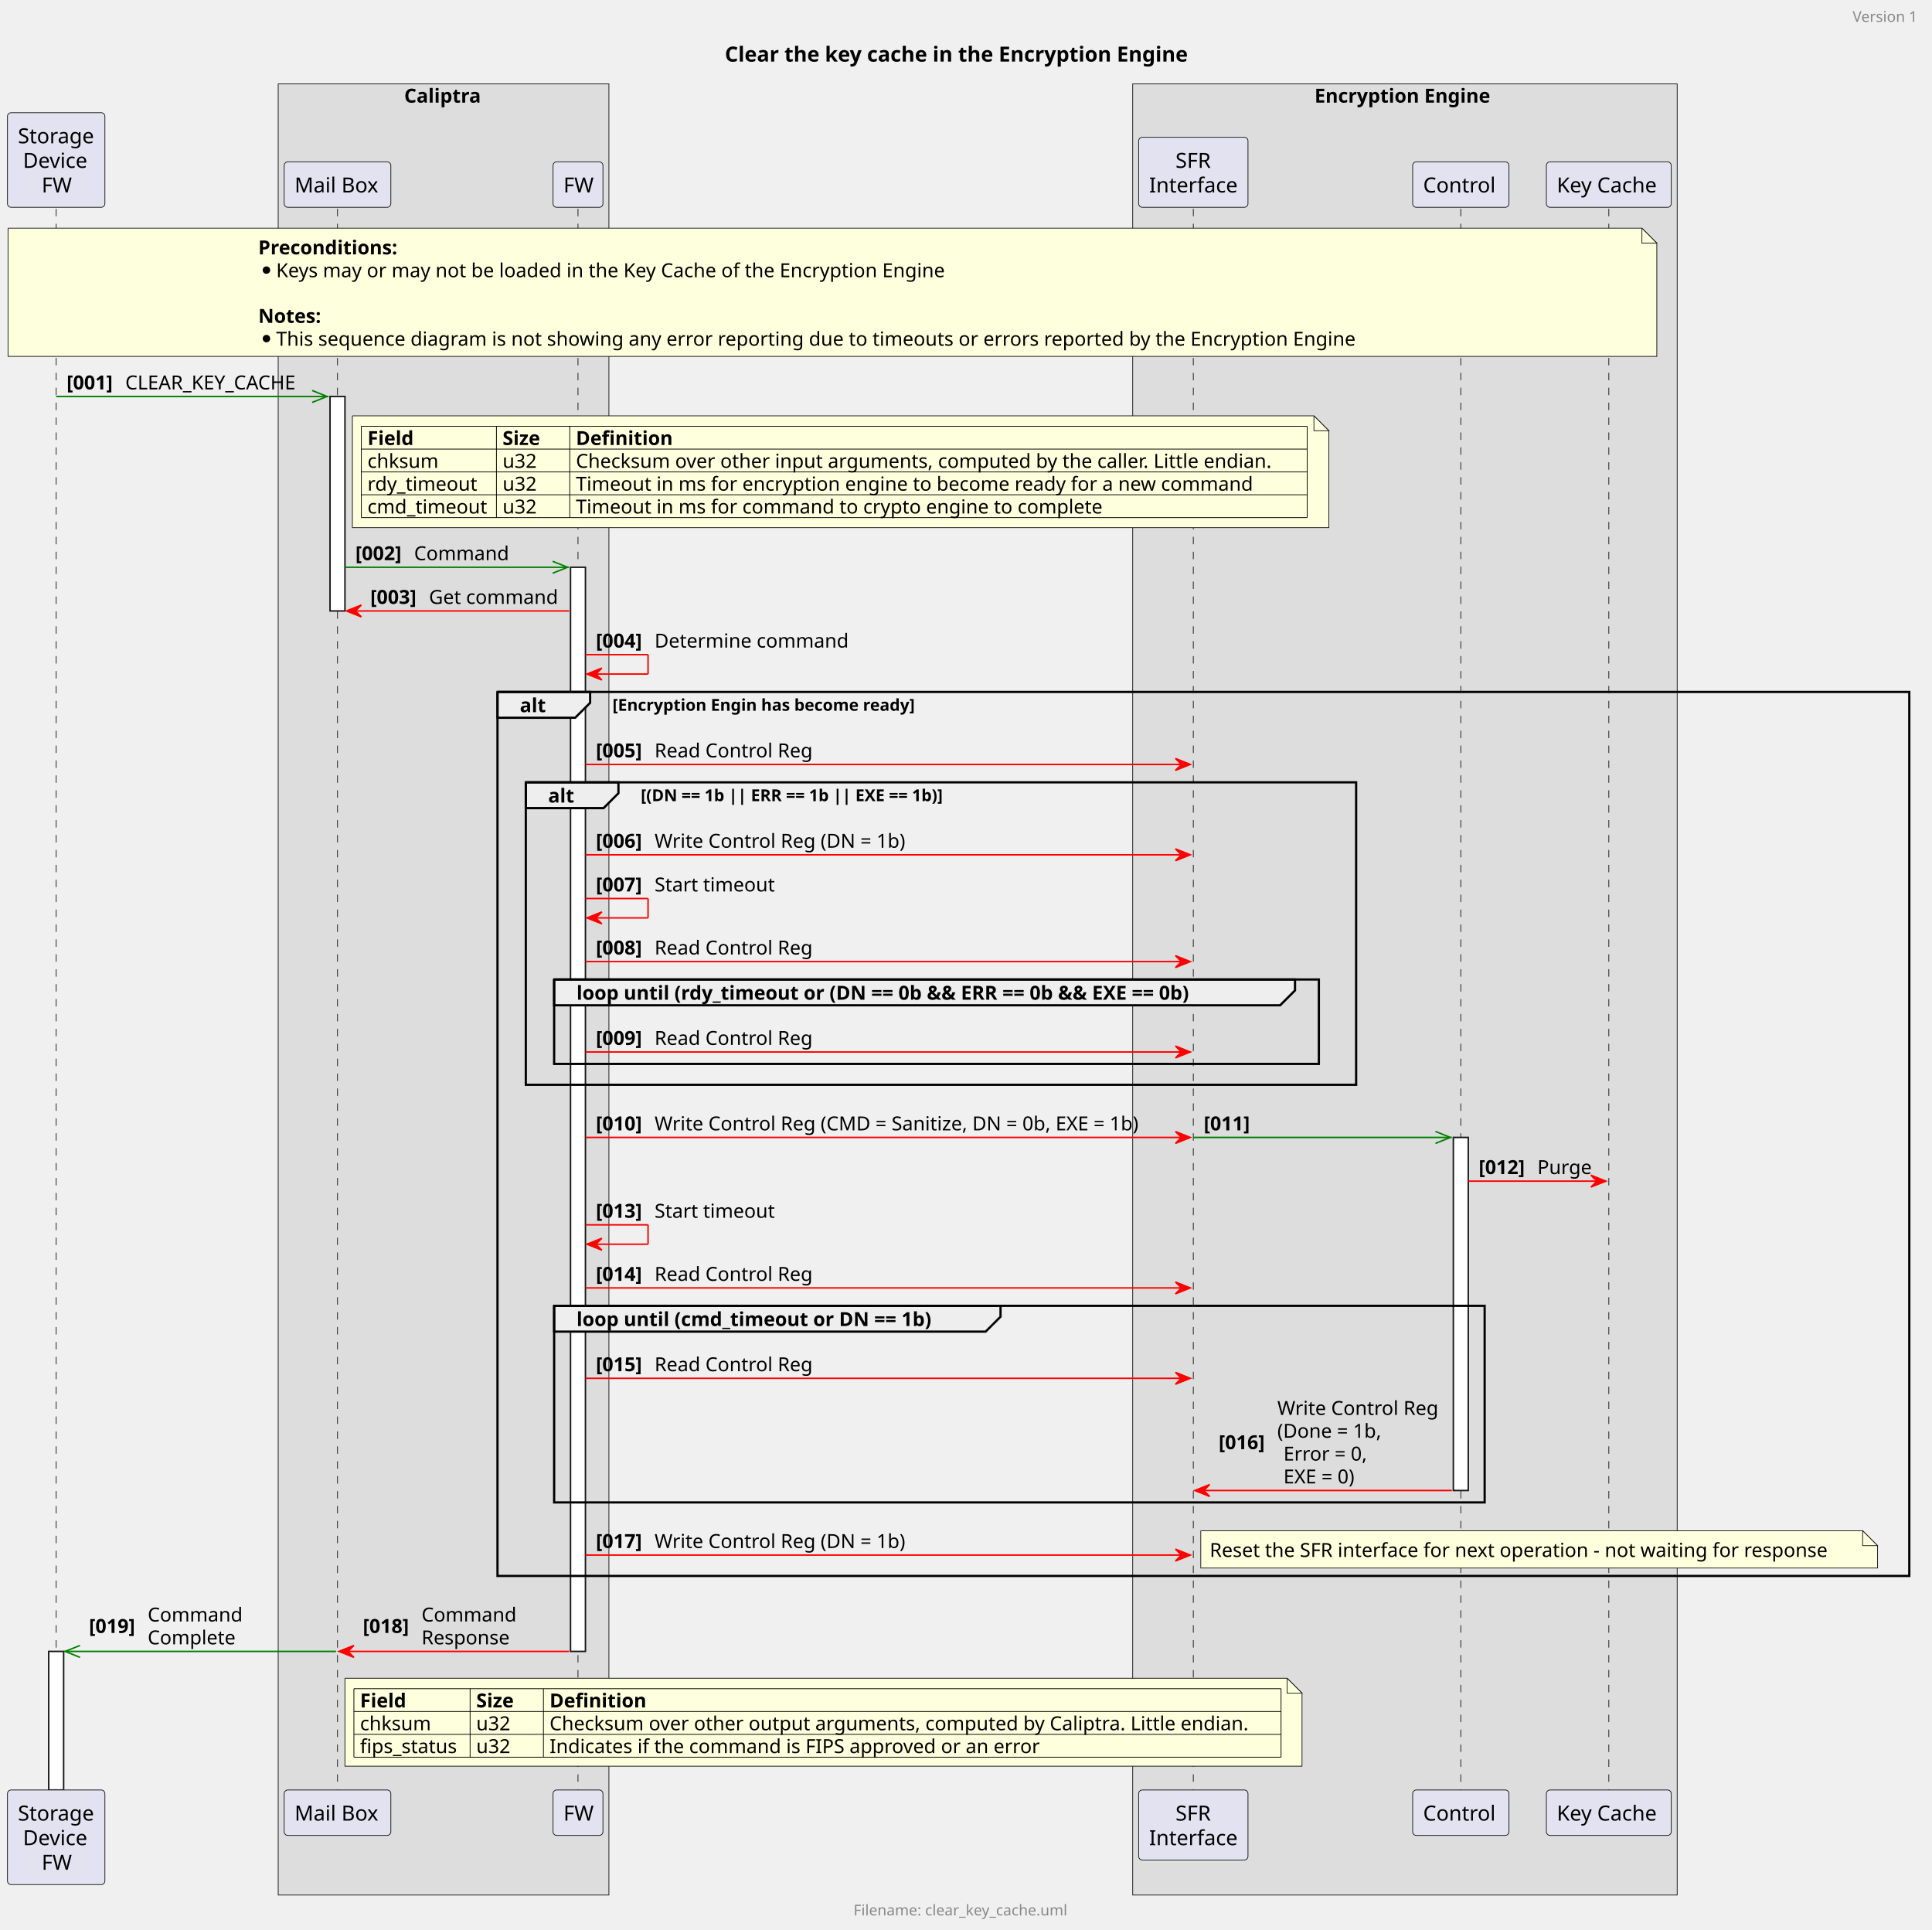
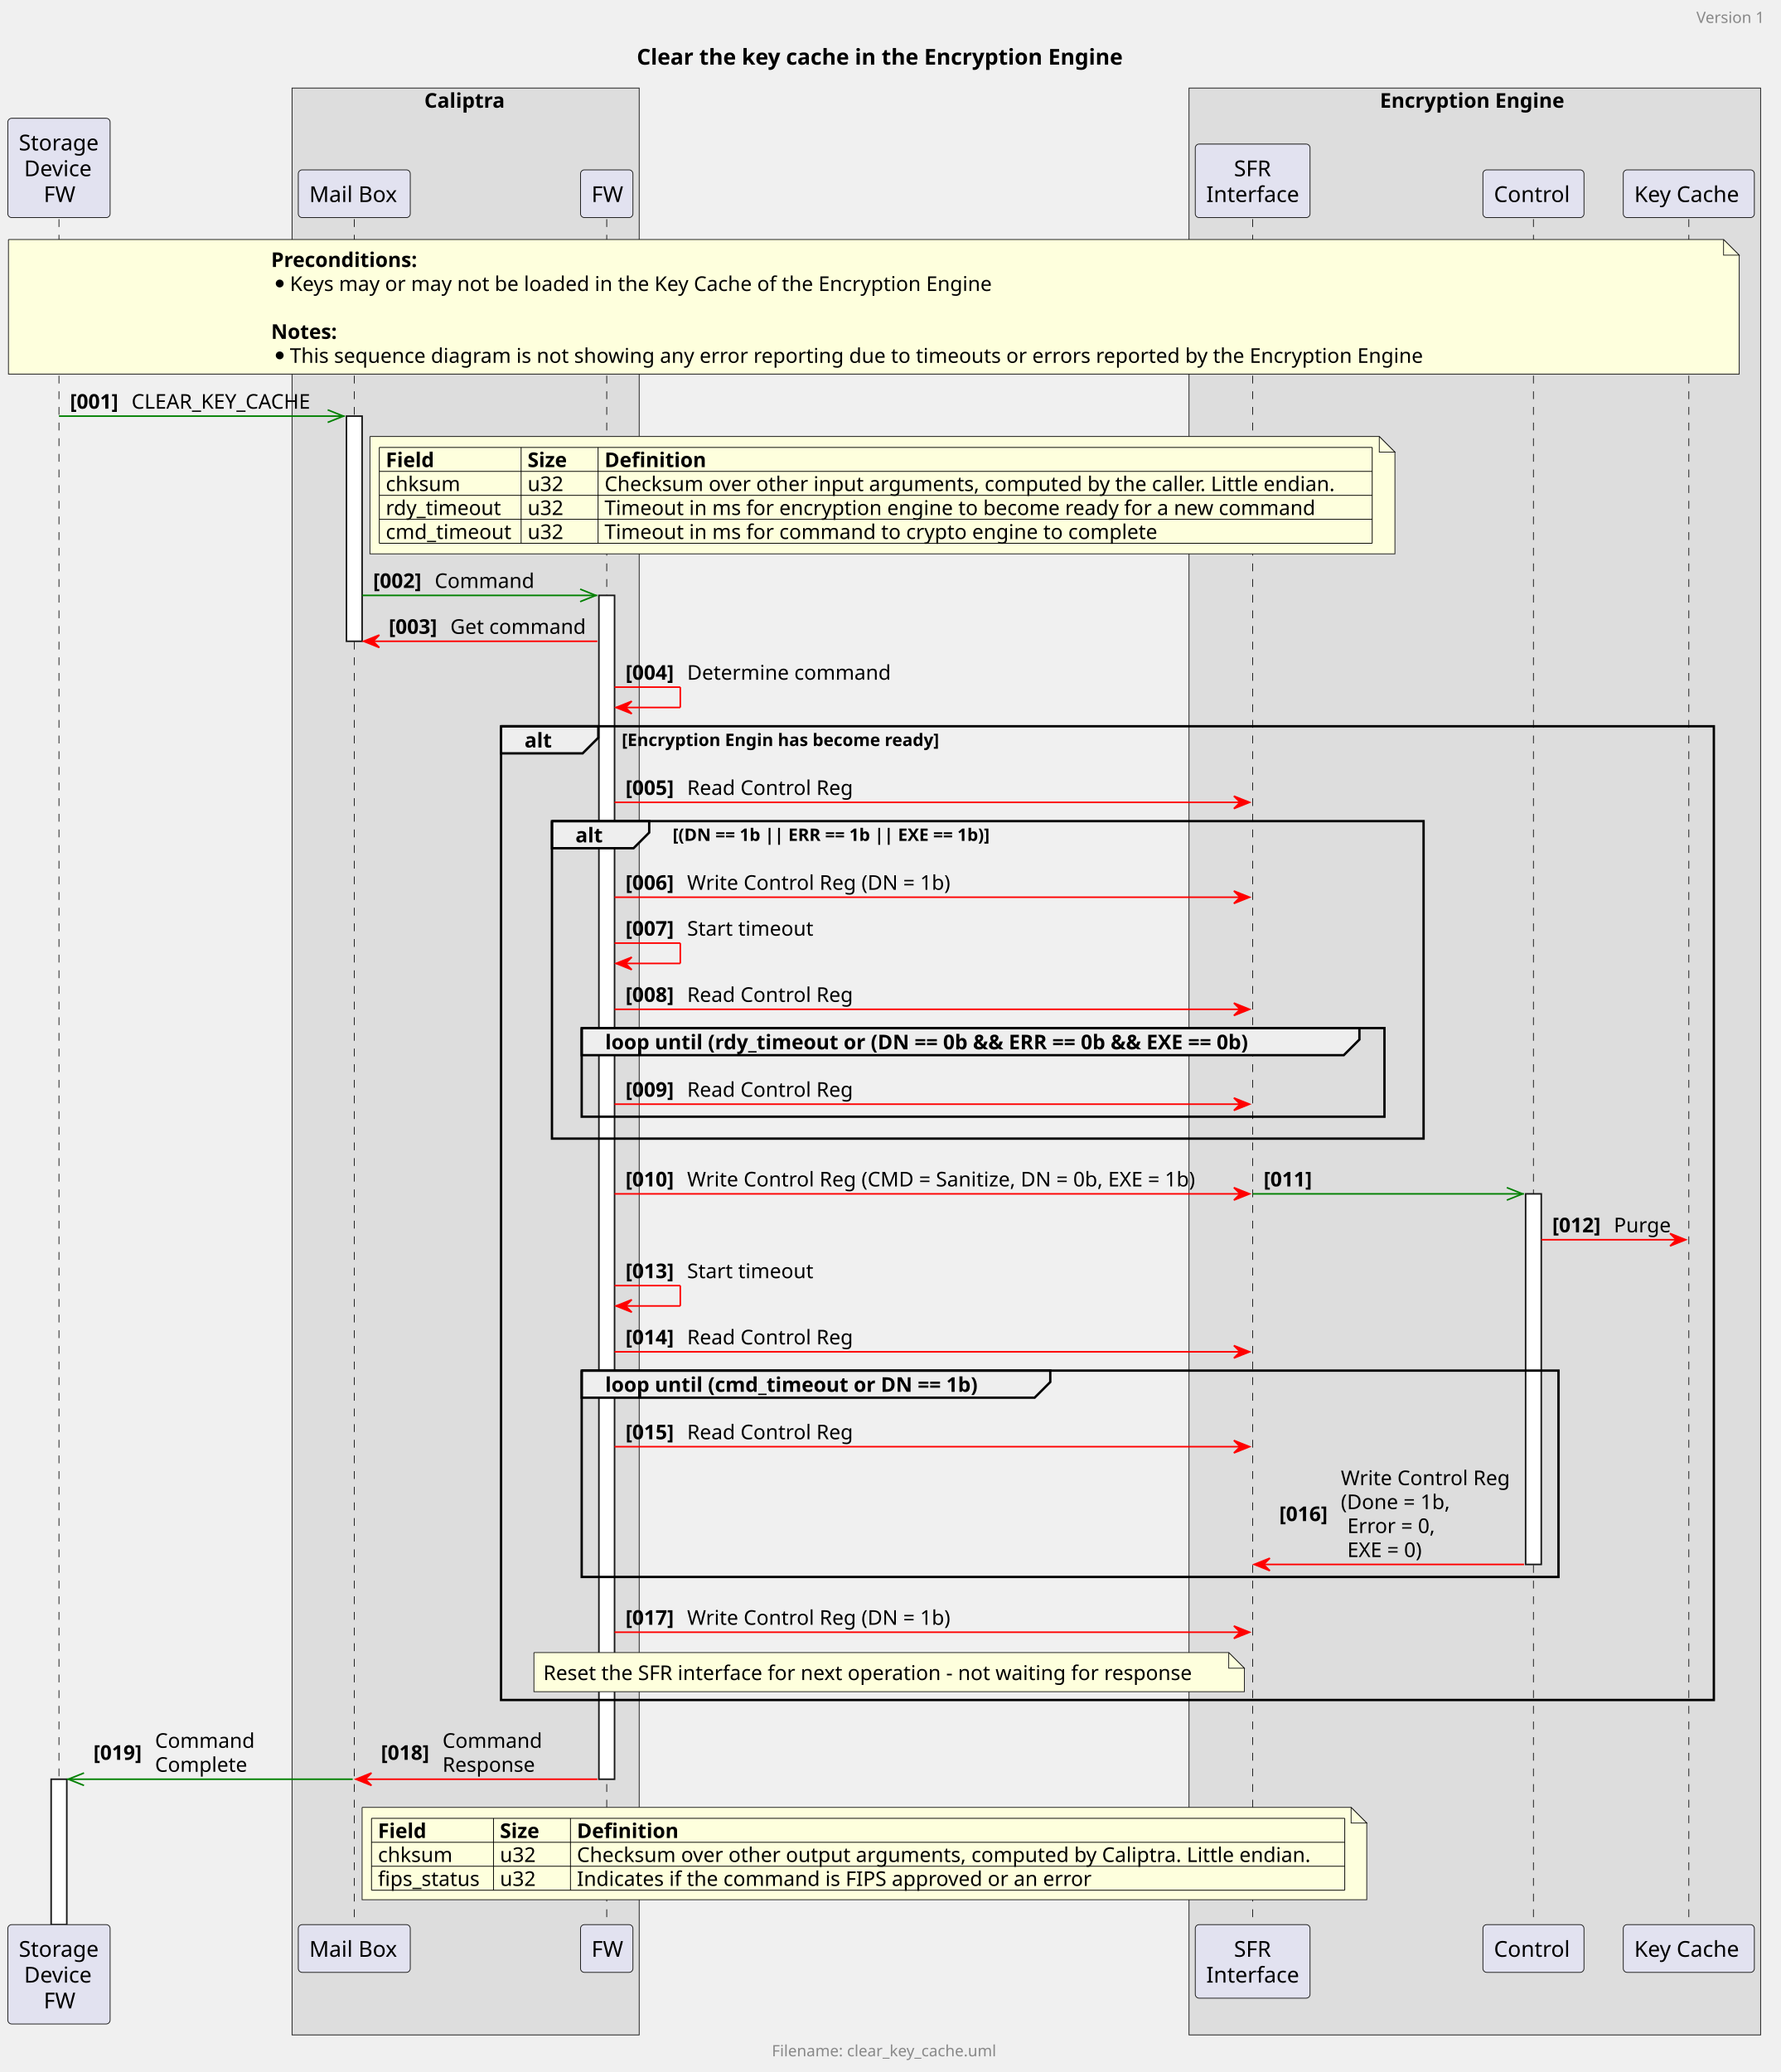
- <svg xmlns="http://www.w3.org/2000/svg" contentStyleType="text/css" data-diagram-type="SEQUENCE" height="1294px" preserveAspectRatio="none" style="width:1296px;height:1294px;background:#FFFFFF;" version="1.1" viewBox="0 0 1296 1294" width="1296px" zoomAndPan="magnify">
+ <svg xmlns="http://www.w3.org/2000/svg" contentStyleType="text/css" data-diagram-type="SEQUENCE" height="1324px" preserveAspectRatio="none" style="width:1138px;height:1324px;background:#FFFFFF;" version="1.1" viewBox="0 0 1138 1324" width="1138px" zoomAndPan="magnify">
  <defs />
  <g>
-     <rect fill="#DDDDDD" height="1214.73" style="stroke:#181818;stroke-width:0.5;" width="221.839" x="186.621" y="56.266" />
+     <rect fill="#DDDDDD" height="1244.041" style="stroke:#181818;stroke-width:0.5;" width="221.839" x="186.621" y="56.266" />
    <text fill="#000000" font-family="sans-serif" font-size="13" font-weight="bold" lengthAdjust="spacing" textLength="52.794" x="271.144" y="68.834">Caliptra</text>
-     <rect fill="#DDDDDD" height="1214.73" style="stroke:#181818;stroke-width:0.5;" width="365.267" x="759.814" y="56.266" />
+     <rect fill="#DDDDDD" height="1244.041" style="stroke:#181818;stroke-width:0.5;" width="365.267" x="759.814" y="56.266" />
    <text fill="#000000" font-family="sans-serif" font-size="13" font-weight="bold" lengthAdjust="spacing" textLength="121.291" x="881.802" y="68.834">Encryption Engine</text>
-     <text fill="#888888" font-family="sans-serif" font-size="10" lengthAdjust="spacing" textLength="46.025" x="1242.748" y="14.668">Version 1</text>
-     <text fill="#000000" font-family="sans-serif" font-size="14" font-weight="bold" lengthAdjust="spacing" textLength="321.275" x="486.249" y="41.312">Clear the key cache in the Encryption Engine</text>
-     <g>
-       <rect fill="transparent" height="1060.49" width="8" x="34.183" y="140.041" />
-       <line style="stroke:#181818;stroke-width:0.5;stroke-dasharray:5.0,5.0;" x1="37.683" x2="37.683" y1="140.041" y2="1200.531" />
-     </g>
-     <g>
-       <rect fill="#FFFFFF" height="92.932" style="stroke:#181818;stroke-width:1;" width="10" x="32.683" y="1107.6" />
-     </g>
-     <g>
-       <rect fill="transparent" height="1060.49" width="8" x="222.897" y="140.041" />
-       <line style="stroke:#181818;stroke-width:0.5;stroke-dasharray:5.0,5.0;" x1="226.397" x2="226.397" y1="140.041" y2="1200.531" />
+     <text fill="#888888" font-family="sans-serif" font-size="10" lengthAdjust="spacing" textLength="46.025" x="1084.056" y="14.668">Version 1</text>
+     <text fill="#000000" font-family="sans-serif" font-size="14" font-weight="bold" lengthAdjust="spacing" textLength="321.275" x="406.903" y="41.312">Clear the key cache in the Encryption Engine</text>
+     <g>
+       <rect fill="transparent" height="1089.801" width="8" x="34.183" y="140.041" />
+       <line style="stroke:#181818;stroke-width:0.5;stroke-dasharray:5.0,5.0;" x1="37.683" x2="37.683" y1="140.041" y2="1229.842" />
+     </g>
+     <g>
+       <rect fill="#FFFFFF" height="92.932" style="stroke:#181818;stroke-width:1;" width="10" x="32.683" y="1136.91" />
+     </g>
+     <g>
+       <rect fill="transparent" height="1089.801" width="8" x="222.897" y="140.041" />
+       <line style="stroke:#181818;stroke-width:0.5;stroke-dasharray:5.0,5.0;" x1="226.397" x2="226.397" y1="140.041" y2="1229.842" />
    </g>
    <g>
      <rect fill="#FFFFFF" height="143.863" style="stroke:#181818;stroke-width:1;" width="10" x="221.397" y="265.904" />
    </g>
    <g>
-       <rect fill="transparent" height="1060.49" width="8" x="384.219" y="140.041" />
-       <line style="stroke:#181818;stroke-width:0.5;stroke-dasharray:5.0,5.0;" x1="387.719" x2="387.719" y1="140.041" y2="1200.531" />
-     </g>
-     <g>
-       <rect fill="#FFFFFF" height="727.143" style="stroke:#181818;stroke-width:1;" width="10" x="382.719" y="380.457" />
-     </g>
-     <g>
-       <rect fill="transparent" height="1060.49" width="8" x="796.982" y="140.041" />
-       <line style="stroke:#181818;stroke-width:0.5;stroke-dasharray:5.0,5.0;" x1="800.482" x2="800.482" y1="140.041" y2="1200.531" />
-     </g>
-     <g>
-       <rect fill="transparent" height="1060.49" width="8" x="976.417" y="140.041" />
-       <line style="stroke:#181818;stroke-width:0.5;stroke-dasharray:5.0,5.0;" x1="979.917" x2="979.917" y1="140.041" y2="1200.531" />
+       <rect fill="transparent" height="1089.801" width="8" x="384.219" y="140.041" />
+       <line style="stroke:#181818;stroke-width:0.5;stroke-dasharray:5.0,5.0;" x1="387.719" x2="387.719" y1="140.041" y2="1229.842" />
+     </g>
+     <g>
+       <rect fill="#FFFFFF" height="756.453" style="stroke:#181818;stroke-width:1;" width="10" x="382.719" y="380.457" />
+     </g>
+     <g>
+       <rect fill="transparent" height="1089.801" width="8" x="796.982" y="140.041" />
+       <line style="stroke:#181818;stroke-width:0.5;stroke-dasharray:5.0,5.0;" x1="800.482" x2="800.482" y1="140.041" y2="1229.842" />
+     </g>
+     <g>
+       <rect fill="transparent" height="1089.801" width="8" x="976.417" y="140.041" />
+       <line style="stroke:#181818;stroke-width:0.5;stroke-dasharray:5.0,5.0;" x1="979.917" x2="979.917" y1="140.041" y2="1229.842" />
    </g>
    <g>
      <rect fill="#FFFFFF" height="236.795" style="stroke:#181818;stroke-width:1;" width="10" x="974.917" y="762.873" />
    </g>
    <g>
-       <rect fill="transparent" height="1060.49" width="8" x="1075.701" y="140.041" />
-       <line style="stroke:#181818;stroke-width:0.5;stroke-dasharray:5.0,5.0;" x1="1079.201" x2="1079.201" y1="140.041" y2="1200.531" />
+       <rect fill="transparent" height="1089.801" width="8" x="1075.701" y="140.041" />
+       <line style="stroke:#181818;stroke-width:0.5;stroke-dasharray:5.0,5.0;" x1="1079.201" x2="1079.201" y1="140.041" y2="1229.842" />
    </g>
    <rect fill="#E2E2F0" height="63.465" rx="2.5" ry="2.5" style="stroke:#181818;stroke-width:0.5;" width="65.365" x="5" y="75.576" />
    <text fill="#000000" font-family="sans-serif" font-size="14" lengthAdjust="spacing" textLength="51.365" x="12" y="96.111">Storage</text>
    <text fill="#000000" font-family="sans-serif" font-size="14" lengthAdjust="spacing" textLength="44.55" x="15.408" y="112.6">Device</text>
    <text fill="#000000" font-family="sans-serif" font-size="14" lengthAdjust="spacing" textLength="19.482" x="27.941" y="129.088">FW</text>
    <rect fill="#E2E2F0" height="30.488" rx="2.5" ry="2.5" style="stroke:#181818;stroke-width:0.5;" width="71.552" x="190.621" y="108.553" />
    <text fill="#000000" font-family="sans-serif" font-size="14" lengthAdjust="spacing" textLength="57.552" x="197.621" y="129.088">Mail Box</text>
    <rect fill="#E2E2F0" height="30.488" rx="2.5" ry="2.5" style="stroke:#181818;stroke-width:0.5;" width="33.482" x="370.978" y="108.553" />
    <text fill="#000000" font-family="sans-serif" font-size="14" lengthAdjust="spacing" textLength="19.482" x="377.978" y="129.088">FW</text>
    <rect fill="#E2E2F0" height="46.977" rx="2.5" ry="2.5" style="stroke:#181818;stroke-width:0.5;" width="73.336" x="763.814" y="92.064" />
    <text fill="#000000" font-family="sans-serif" font-size="14" lengthAdjust="spacing" textLength="23.898" x="788.533" y="112.6">SFR</text>
    <text fill="#000000" font-family="sans-serif" font-size="14" lengthAdjust="spacing" textLength="59.336" x="770.814" y="129.088">Interface</text>
    <rect fill="#E2E2F0" height="30.488" rx="2.5" ry="2.5" style="stroke:#181818;stroke-width:0.5;" width="64.586" x="947.624" y="108.553" />
    <text fill="#000000" font-family="sans-serif" font-size="14" lengthAdjust="spacing" textLength="50.586" x="954.624" y="129.088">Control</text>
    <rect fill="#E2E2F0" height="30.488" rx="2.5" ry="2.5" style="stroke:#181818;stroke-width:0.5;" width="83.761" x="1037.32" y="108.553" />
    <text fill="#000000" font-family="sans-serif" font-size="14" lengthAdjust="spacing" textLength="69.761" x="1044.32" y="129.088">Key Cache</text>
-     <rect fill="#E2E2F0" height="63.465" rx="2.5" ry="2.5" style="stroke:#181818;stroke-width:0.5;" width="65.365" x="5" y="1200.531" />
-     <text fill="#000000" font-family="sans-serif" font-size="14" lengthAdjust="spacing" textLength="51.365" x="12" y="1221.066">Storage</text>
-     <text fill="#000000" font-family="sans-serif" font-size="14" lengthAdjust="spacing" textLength="44.55" x="15.408" y="1237.555">Device</text>
-     <text fill="#000000" font-family="sans-serif" font-size="14" lengthAdjust="spacing" textLength="19.482" x="27.941" y="1254.043">FW</text>
-     <rect fill="#E2E2F0" height="30.488" rx="2.5" ry="2.5" style="stroke:#181818;stroke-width:0.5;" width="71.552" x="190.621" y="1200.531" />
-     <text fill="#000000" font-family="sans-serif" font-size="14" lengthAdjust="spacing" textLength="57.552" x="197.621" y="1221.066">Mail Box</text>
-     <rect fill="#E2E2F0" height="30.488" rx="2.5" ry="2.5" style="stroke:#181818;stroke-width:0.5;" width="33.482" x="370.978" y="1200.531" />
-     <text fill="#000000" font-family="sans-serif" font-size="14" lengthAdjust="spacing" textLength="19.482" x="377.978" y="1221.066">FW</text>
-     <rect fill="#E2E2F0" height="46.977" rx="2.5" ry="2.5" style="stroke:#181818;stroke-width:0.5;" width="73.336" x="763.814" y="1200.531" />
-     <text fill="#000000" font-family="sans-serif" font-size="14" lengthAdjust="spacing" textLength="23.898" x="788.533" y="1221.066">SFR</text>
-     <text fill="#000000" font-family="sans-serif" font-size="14" lengthAdjust="spacing" textLength="59.336" x="770.814" y="1237.555">Interface</text>
-     <rect fill="#E2E2F0" height="30.488" rx="2.5" ry="2.5" style="stroke:#181818;stroke-width:0.5;" width="64.586" x="947.624" y="1200.531" />
-     <text fill="#000000" font-family="sans-serif" font-size="14" lengthAdjust="spacing" textLength="50.586" x="954.624" y="1221.066">Control</text>
-     <rect fill="#E2E2F0" height="30.488" rx="2.5" ry="2.5" style="stroke:#181818;stroke-width:0.5;" width="83.761" x="1037.32" y="1200.531" />
-     <text fill="#000000" font-family="sans-serif" font-size="14" lengthAdjust="spacing" textLength="69.761" x="1044.32" y="1221.066">Key Cache</text>
+     <rect fill="#E2E2F0" height="63.465" rx="2.5" ry="2.5" style="stroke:#181818;stroke-width:0.5;" width="65.365" x="5" y="1229.842" />
+     <text fill="#000000" font-family="sans-serif" font-size="14" lengthAdjust="spacing" textLength="51.365" x="12" y="1250.377">Storage</text>
+     <text fill="#000000" font-family="sans-serif" font-size="14" lengthAdjust="spacing" textLength="44.55" x="15.408" y="1266.865">Device</text>
+     <text fill="#000000" font-family="sans-serif" font-size="14" lengthAdjust="spacing" textLength="19.482" x="27.941" y="1283.353">FW</text>
+     <rect fill="#E2E2F0" height="30.488" rx="2.5" ry="2.5" style="stroke:#181818;stroke-width:0.5;" width="71.552" x="190.621" y="1229.842" />
+     <text fill="#000000" font-family="sans-serif" font-size="14" lengthAdjust="spacing" textLength="57.552" x="197.621" y="1250.377">Mail Box</text>
+     <rect fill="#E2E2F0" height="30.488" rx="2.5" ry="2.5" style="stroke:#181818;stroke-width:0.5;" width="33.482" x="370.978" y="1229.842" />
+     <text fill="#000000" font-family="sans-serif" font-size="14" lengthAdjust="spacing" textLength="19.482" x="377.978" y="1250.377">FW</text>
+     <rect fill="#E2E2F0" height="46.977" rx="2.5" ry="2.5" style="stroke:#181818;stroke-width:0.5;" width="73.336" x="763.814" y="1229.842" />
+     <text fill="#000000" font-family="sans-serif" font-size="14" lengthAdjust="spacing" textLength="23.898" x="788.533" y="1250.377">SFR</text>
+     <text fill="#000000" font-family="sans-serif" font-size="14" lengthAdjust="spacing" textLength="59.336" x="770.814" y="1266.865">Interface</text>
+     <rect fill="#E2E2F0" height="30.488" rx="2.5" ry="2.5" style="stroke:#181818;stroke-width:0.5;" width="64.586" x="947.624" y="1229.842" />
+     <text fill="#000000" font-family="sans-serif" font-size="14" lengthAdjust="spacing" textLength="50.586" x="954.624" y="1250.377">Control</text>
+     <rect fill="#E2E2F0" height="30.488" rx="2.5" ry="2.5" style="stroke:#181818;stroke-width:0.5;" width="83.761" x="1037.32" y="1229.842" />
+     <text fill="#000000" font-family="sans-serif" font-size="14" lengthAdjust="spacing" textLength="69.761" x="1044.32" y="1250.377">Key Cache</text>
    <path d="M5.401,153.041 L5.401,239.041 L1111.401,239.041 L1111.401,163.041 L1101.401,153.041 L5.401,153.041 " fill="#FEFFDD" style="stroke:#181818;stroke-width:0.5;" />
    <path d="M1101.401,153.041 L1101.401,163.041 L1111.401,163.041 L1101.401,153.041 " fill="#FEFFDD" style="stroke:#181818;stroke-width:0.5;" />
    <text fill="#000000" font-family="sans-serif" font-size="13" font-weight="bold" lengthAdjust="spacing" textLength="94.999" x="173.236" y="170.609">Preconditions:</text>
    <ellipse cx="178.736" cy="181.162" fill="#000000" rx="2.5" ry="2.5" />
    <text fill="#000000" font-family="sans-serif" font-size="13" lengthAdjust="spacing" textLength="465.753" x="185.236" y="185.92">Keys may or may not be loaded in the Key Cache of the Encryption Engine</text>
    <text fill="#000000" font-family="sans-serif" font-size="13" lengthAdjust="spacing" textLength="4.113" x="173.236" y="201.231"> </text>
    <text fill="#000000" font-family="sans-serif" font-size="13" font-weight="bold" lengthAdjust="spacing" textLength="41.742" x="173.236" y="216.541">Notes:</text>
    <ellipse cx="178.736" cy="227.094" fill="#000000" rx="2.5" ry="2.5" />
    <text fill="#000000" font-family="sans-serif" font-size="13" lengthAdjust="spacing" textLength="749.411" x="185.236" y="231.852">This sequence diagram is not showing any error reporting due to timeouts or errors reported by the Encryption Engine</text>
    <line style="stroke:#008000;stroke-width:1;" x1="219.397" x2="209.397" y1="265.904" y2="261.904" />
    <line style="stroke:#008000;stroke-width:1;" x1="219.397" x2="209.397" y1="265.904" y2="269.904" />
    <line style="stroke:#008000;stroke-width:1;" x1="37.683" x2="220.397" y1="265.904" y2="265.904" />
    <text fill="#000000" font-family="sans-serif" font-size="13" font-weight="bold" lengthAdjust="spacing" textLength="35.363" x="44.683" y="261.162">[001]</text>
    <text fill="#000000" font-family="sans-serif" font-size="13" lengthAdjust="spacing" textLength="120.352" x="84.045" y="261.162">CLEAR_KEY_CACHE</text>
    <path d="M236.397,278.904 L236.397,353.904 L891.397,353.904 L891.397,288.904 L881.397,278.904 L236.397,278.904 " fill="#FEFFDD" style="stroke:#181818;stroke-width:0.5;" />
    <path d="M881.397,278.904 L881.397,288.904 L891.397,288.904 L881.397,278.904 " fill="#FEFFDD" style="stroke:#181818;stroke-width:0.5;" />
    <text fill="#000000" font-family="sans-serif" font-size="13" lengthAdjust="spacing" textLength="4.113" x="242.397" y="298.473"> </text>
    <text fill="#000000" font-family="sans-serif" font-size="13" font-weight="bold" lengthAdjust="spacing" textLength="32.151" x="246.51" y="298.473">Field</text>
    <text fill="#000000" font-family="sans-serif" font-size="13" lengthAdjust="spacing" textLength="4.113" x="333.016" y="298.473"> </text>
    <text fill="#000000" font-family="sans-serif" font-size="13" font-weight="bold" lengthAdjust="spacing" textLength="26.952" x="337.129" y="298.473">Size</text>
    <text fill="#000000" font-family="sans-serif" font-size="13" lengthAdjust="spacing" textLength="4.113" x="382.204" y="298.473"> </text>
    <text fill="#000000" font-family="sans-serif" font-size="13" font-weight="bold" lengthAdjust="spacing" textLength="66.644" x="386.317" y="298.473">Definition</text>
    <text fill="#000000" font-family="sans-serif" font-size="13" lengthAdjust="spacing" textLength="49.156" x="246.51" y="313.783">chksum</text>
    <text fill="#000000" font-family="sans-serif" font-size="13" lengthAdjust="spacing" textLength="24.508" x="337.129" y="313.783">u32</text>
    <text fill="#000000" font-family="sans-serif" font-size="13" lengthAdjust="spacing" textLength="486.459" x="386.317" y="313.783">Checksum over other input arguments, computed by the caller. Little endian.</text>
    <text fill="#000000" font-family="sans-serif" font-size="13" lengthAdjust="spacing" textLength="75.709" x="246.51" y="329.094">rdy_timeout</text>
    <text fill="#000000" font-family="sans-serif" font-size="13" lengthAdjust="spacing" textLength="24.508" x="337.129" y="329.094">u32</text>
    <text fill="#000000" font-family="sans-serif" font-size="13" lengthAdjust="spacing" textLength="469.676" x="386.317" y="329.094">Timeout in ms for encryption engine to become ready for a new command</text>
    <text fill="#000000" font-family="sans-serif" font-size="13" lengthAdjust="spacing" textLength="82.393" x="246.51" y="344.404">cmd_timeout</text>
    <text fill="#000000" font-family="sans-serif" font-size="13" lengthAdjust="spacing" textLength="24.508" x="337.129" y="344.404">u32</text>
    <text fill="#000000" font-family="sans-serif" font-size="13" lengthAdjust="spacing" textLength="366.361" x="386.317" y="344.404">Timeout in ms for command to crypto engine to complete</text>
    <line style="stroke:#000000;stroke-width:0.5;" x1="242.397" x2="876.89" y1="285.904" y2="285.904" />
    <line style="stroke:#000000;stroke-width:0.5;" x1="242.397" x2="876.89" y1="301.215" y2="301.215" />
    <line style="stroke:#000000;stroke-width:0.5;" x1="242.397" x2="876.89" y1="316.525" y2="316.525" />
    <line style="stroke:#000000;stroke-width:0.5;" x1="242.397" x2="876.89" y1="331.836" y2="331.836" />
    <line style="stroke:#000000;stroke-width:0.5;" x1="242.397" x2="876.89" y1="347.147" y2="347.147" />
    <line style="stroke:#000000;stroke-width:0.5;" x1="242.397" x2="242.397" y1="285.904" y2="347.147" />
    <line style="stroke:#000000;stroke-width:0.5;" x1="333.016" x2="333.016" y1="285.904" y2="347.147" />
    <line style="stroke:#000000;stroke-width:0.5;" x1="382.204" x2="382.204" y1="285.904" y2="347.147" />
    <line style="stroke:#000000;stroke-width:0.5;" x1="876.89" x2="876.89" y1="285.904" y2="347.147" />
    <line style="stroke:#008000;stroke-width:1;" x1="380.719" x2="370.719" y1="380.457" y2="376.457" />
    <line style="stroke:#008000;stroke-width:1;" x1="380.719" x2="370.719" y1="380.457" y2="384.457" />
    <line style="stroke:#008000;stroke-width:1;" x1="231.397" x2="381.719" y1="380.457" y2="380.457" />
    <text fill="#000000" font-family="sans-serif" font-size="13" font-weight="bold" lengthAdjust="spacing" textLength="35.363" x="238.397" y="375.715">[002]</text>
    <text fill="#000000" font-family="sans-serif" font-size="13" lengthAdjust="spacing" textLength="64.683" x="277.76" y="375.715">Command</text>
    <polygon fill="#FF0000" points="242.397,405.768,232.397,409.768,242.397,413.768,238.397,409.768" style="stroke:#FF0000;stroke-width:1;" />
    <line style="stroke:#FF0000;stroke-width:1;" x1="236.397" x2="381.719" y1="409.768" y2="409.768" />
    <text fill="#000000" font-family="sans-serif" font-size="13" font-weight="bold" lengthAdjust="spacing" textLength="35.363" x="248.397" y="405.025">[003]</text>
    <text fill="#000000" font-family="sans-serif" font-size="13" lengthAdjust="spacing" textLength="87.96" x="287.76" y="405.025">Get command</text>
    <line style="stroke:#FF0000;stroke-width:1;" x1="392.719" x2="434.719" y1="439.078" y2="439.078" />
    <line style="stroke:#FF0000;stroke-width:1;" x1="434.719" x2="434.719" y1="439.078" y2="452.078" />
    <line style="stroke:#FF0000;stroke-width:1;" x1="393.719" x2="434.719" y1="452.078" y2="452.078" />
    <polygon fill="#FF0000" points="403.719,448.078,393.719,452.078,403.719,456.078,399.719,452.078" style="stroke:#FF0000;stroke-width:1;" />
    <text fill="#000000" font-family="sans-serif" font-size="13" font-weight="bold" lengthAdjust="spacing" textLength="35.363" x="399.719" y="434.336">[004]</text>
    <text fill="#000000" font-family="sans-serif" font-size="13" lengthAdjust="spacing" textLength="132.069" x="439.082" y="434.336">Determine command</text>
-     <path d="M333.719,464.078 L395.858,464.078 L395.858,471.389 L385.858,481.389 L333.719,481.389 L333.719,464.078 " fill="#EEEEEE" style="stroke:#000000;stroke-width:1.5;" />
-     <rect fill="transparent" height="592.9" style="stroke:#000000;stroke-width:1.5;" width="947.054" x="333.719" y="464.078" />
-     <text fill="#000000" font-family="sans-serif" font-size="13" font-weight="bold" lengthAdjust="spacing" textLength="17.139" x="348.719" y="477.647">alt</text>
-     <text fill="#000000" font-family="sans-serif" font-size="11" font-weight="bold" lengthAdjust="spacing" textLength="210.466" x="410.858" y="476.713">[Encryption Engin has become ready]</text>
+     <path d="M320.191,464.078 L382.33,464.078 L382.33,471.389 L372.33,481.389 L320.191,481.389 L320.191,464.078 " fill="#EEEEEE" style="stroke:#000000;stroke-width:1.5;" />
+     <rect fill="transparent" height="622.211" style="stroke:#000000;stroke-width:1.5;" width="775.009" x="320.191" y="464.078" />
+     <text fill="#000000" font-family="sans-serif" font-size="13" font-weight="bold" lengthAdjust="spacing" textLength="17.139" x="335.191" y="477.647">alt</text>
+     <text fill="#000000" font-family="sans-serif" font-size="11" font-weight="bold" lengthAdjust="spacing" textLength="210.466" x="397.33" y="476.713">[Encryption Engin has become ready]</text>
    <polygon fill="#FF0000" points="788.482,508.699,798.482,512.699,788.482,516.699,792.482,512.699" style="stroke:#FF0000;stroke-width:1;" />
    <line style="stroke:#FF0000;stroke-width:1;" x1="392.719" x2="794.482" y1="512.699" y2="512.699" />
    <text fill="#000000" font-family="sans-serif" font-size="13" font-weight="bold" lengthAdjust="spacing" textLength="35.363" x="399.719" y="507.957">[005]</text>
    <text fill="#000000" font-family="sans-serif" font-size="13" lengthAdjust="spacing" textLength="109.592" x="439.082" y="507.957">Read Control Reg</text>
    <path d="M352.719,524.699 L414.858,524.699 L414.858,532.01 L404.858,542.01 L352.719,542.01 L352.719,524.699 " fill="#EEEEEE" style="stroke:#000000;stroke-width:1.5;" />
    <rect fill="transparent" height="202.863" style="stroke:#000000;stroke-width:1.5;" width="556.991" x="352.719" y="524.699" />
    <text fill="#000000" font-family="sans-serif" font-size="13" font-weight="bold" lengthAdjust="spacing" textLength="17.139" x="367.719" y="538.268">alt</text>
    <text fill="#000000" font-family="sans-serif" font-size="11" font-weight="bold" lengthAdjust="spacing" textLength="225.178" x="429.858" y="537.334">[(DN == 1b || ERR == 1b || EXE == 1b)]</text>
    <polygon fill="#FF0000" points="788.482,569.32,798.482,573.32,788.482,577.32,792.482,573.32" style="stroke:#FF0000;stroke-width:1;" />
    <line style="stroke:#FF0000;stroke-width:1;" x1="392.719" x2="794.482" y1="573.32" y2="573.32" />
    <text fill="#000000" font-family="sans-serif" font-size="13" font-weight="bold" lengthAdjust="spacing" textLength="35.363" x="399.719" y="568.578">[006]</text>
    <text fill="#000000" font-family="sans-serif" font-size="13" lengthAdjust="spacing" textLength="177.944" x="439.082" y="568.578">Write Control Reg (DN = 1b)</text>
    <line style="stroke:#FF0000;stroke-width:1;" x1="392.719" x2="434.719" y1="602.631" y2="602.631" />
    <line style="stroke:#FF0000;stroke-width:1;" x1="434.719" x2="434.719" y1="602.631" y2="615.631" />
    <line style="stroke:#FF0000;stroke-width:1;" x1="393.719" x2="434.719" y1="615.631" y2="615.631" />
    <polygon fill="#FF0000" points="403.719,611.631,393.719,615.631,403.719,619.631,399.719,615.631" style="stroke:#FF0000;stroke-width:1;" />
    <text fill="#000000" font-family="sans-serif" font-size="13" font-weight="bold" lengthAdjust="spacing" textLength="35.363" x="399.719" y="597.889">[007]</text>
    <text fill="#000000" font-family="sans-serif" font-size="13" lengthAdjust="spacing" textLength="82.253" x="439.082" y="597.889">Start timeout</text>
    <polygon fill="#FF0000" points="788.482,640.941,798.482,644.941,788.482,648.941,792.482,644.941" style="stroke:#FF0000;stroke-width:1;" />
    <line style="stroke:#FF0000;stroke-width:1;" x1="392.719" x2="794.482" y1="644.941" y2="644.941" />
    <text fill="#000000" font-family="sans-serif" font-size="13" font-weight="bold" lengthAdjust="spacing" textLength="35.363" x="399.719" y="640.199">[008]</text>
    <text fill="#000000" font-family="sans-serif" font-size="13" lengthAdjust="spacing" textLength="109.592" x="439.082" y="640.199">Read Control Reg</text>
    <path d="M371.719,656.941 L868.71,656.941 L868.71,664.252 L858.71,674.252 L371.719,674.252 L371.719,656.941 " fill="#EEEEEE" style="stroke:#000000;stroke-width:1.5;" />
    <rect fill="transparent" height="56.621" style="stroke:#000000;stroke-width:1.5;" width="512.991" x="371.719" y="656.941" />
    <text fill="#000000" font-family="sans-serif" font-size="13" font-weight="bold" lengthAdjust="spacing" textLength="451.991" x="386.719" y="670.51">loop until (rdy_timeout or (DN == 0b &amp;&amp; ERR == 0b &amp;&amp; EXE == 0b)</text>
    <polygon fill="#FF0000" points="788.482,701.562,798.482,705.562,788.482,709.562,792.482,705.562" style="stroke:#FF0000;stroke-width:1;" />
    <line style="stroke:#FF0000;stroke-width:1;" x1="392.719" x2="794.482" y1="705.562" y2="705.562" />
    <text fill="#000000" font-family="sans-serif" font-size="13" font-weight="bold" lengthAdjust="spacing" textLength="35.363" x="399.719" y="700.82">[009]</text>
    <text fill="#000000" font-family="sans-serif" font-size="13" lengthAdjust="spacing" textLength="109.592" x="439.082" y="700.82">Read Control Reg</text>
    <polygon fill="#FF0000" points="788.482,758.873,798.482,762.873,788.482,766.873,792.482,762.873" style="stroke:#FF0000;stroke-width:1;" />
    <line style="stroke:#FF0000;stroke-width:1;" x1="392.719" x2="794.482" y1="762.873" y2="762.873" />
    <text fill="#000000" font-family="sans-serif" font-size="13" font-weight="bold" lengthAdjust="spacing" textLength="35.363" x="399.719" y="758.131">[010]</text>
    <text fill="#000000" font-family="sans-serif" font-size="13" lengthAdjust="spacing" textLength="349.4" x="439.082" y="758.131">Write Control Reg (CMD = Sanitize, DN = 0b, EXE = 1b)</text>
    <line style="stroke:#008000;stroke-width:1;" x1="972.917" x2="962.917" y1="762.873" y2="758.873" />
    <line style="stroke:#008000;stroke-width:1;" x1="972.917" x2="962.917" y1="762.873" y2="766.873" />
    <line style="stroke:#008000;stroke-width:1;" x1="800.482" x2="973.917" y1="762.873" y2="762.873" />
    <text fill="#000000" font-family="sans-serif" font-size="13" font-weight="bold" lengthAdjust="spacing" textLength="35.363" x="807.482" y="758.131">[011]</text>
    <text fill="#000000" font-family="sans-serif" font-size="13" lengthAdjust="spacing" textLength="4.113" x="846.845" y="758.131"> </text>
    <polygon fill="#FF0000" points="1067.201,788.184,1077.201,792.184,1067.201,796.184,1071.201,792.184" style="stroke:#FF0000;stroke-width:1;" />
    <line style="stroke:#FF0000;stroke-width:1;" x1="984.917" x2="1073.201" y1="792.184" y2="792.184" />
    <text fill="#000000" font-family="sans-serif" font-size="13" font-weight="bold" lengthAdjust="spacing" textLength="35.363" x="991.917" y="787.441">[012]</text>
    <text fill="#000000" font-family="sans-serif" font-size="13" lengthAdjust="spacing" textLength="35.921" x="1031.279" y="787.441">Purge</text>
    <line style="stroke:#FF0000;stroke-width:1;" x1="392.719" x2="434.719" y1="821.494" y2="821.494" />
    <line style="stroke:#FF0000;stroke-width:1;" x1="434.719" x2="434.719" y1="821.494" y2="834.494" />
    <line style="stroke:#FF0000;stroke-width:1;" x1="393.719" x2="434.719" y1="834.494" y2="834.494" />
    <polygon fill="#FF0000" points="403.719,830.494,393.719,834.494,403.719,838.494,399.719,834.494" style="stroke:#FF0000;stroke-width:1;" />
    <text fill="#000000" font-family="sans-serif" font-size="13" font-weight="bold" lengthAdjust="spacing" textLength="35.363" x="399.719" y="816.752">[013]</text>
    <text fill="#000000" font-family="sans-serif" font-size="13" lengthAdjust="spacing" textLength="82.253" x="439.082" y="816.752">Start timeout</text>
    <polygon fill="#FF0000" points="788.482,859.805,798.482,863.805,788.482,867.805,792.482,863.805" style="stroke:#FF0000;stroke-width:1;" />
    <line style="stroke:#FF0000;stroke-width:1;" x1="392.719" x2="794.482" y1="863.805" y2="863.805" />
    <text fill="#000000" font-family="sans-serif" font-size="13" font-weight="bold" lengthAdjust="spacing" textLength="35.363" x="399.719" y="859.062">[014]</text>
    <text fill="#000000" font-family="sans-serif" font-size="13" lengthAdjust="spacing" textLength="109.592" x="439.082" y="859.062">Read Control Reg</text>
    <path d="M371.719,875.805 L671.159,875.805 L671.159,883.115 L661.159,893.115 L371.719,893.115 L371.719,875.805 " fill="#EEEEEE" style="stroke:#000000;stroke-width:1.5;" />
    <rect fill="transparent" height="131.863" style="stroke:#000000;stroke-width:1.5;" width="624.197" x="371.719" y="875.805" />
    <text fill="#000000" font-family="sans-serif" font-size="13" font-weight="bold" lengthAdjust="spacing" textLength="254.44" x="386.719" y="889.373">loop until (cmd_timeout or DN == 1b)</text>
    <polygon fill="#FF0000" points="788.482,920.426,798.482,924.426,788.482,928.426,792.482,924.426" style="stroke:#FF0000;stroke-width:1;" />
    <line style="stroke:#FF0000;stroke-width:1;" x1="392.719" x2="794.482" y1="924.426" y2="924.426" />
    <text fill="#000000" font-family="sans-serif" font-size="13" font-weight="bold" lengthAdjust="spacing" textLength="35.363" x="399.719" y="919.684">[015]</text>
    <text fill="#000000" font-family="sans-serif" font-size="13" lengthAdjust="spacing" textLength="109.592" x="439.082" y="919.684">Read Control Reg</text>
    <polygon fill="#FF0000" points="811.482,995.668,801.482,999.668,811.482,1003.668,807.482,999.668" style="stroke:#FF0000;stroke-width:1;" />
    <line style="stroke:#FF0000;stroke-width:1;" x1="805.482" x2="973.917" y1="999.668" y2="999.668" />
    <text fill="#000000" font-family="sans-serif" font-size="13" font-weight="bold" lengthAdjust="spacing" textLength="35.363" x="817.482" y="971.96">[016]</text>
    <text fill="#000000" font-family="sans-serif" font-size="13" lengthAdjust="spacing" textLength="111.071" x="856.845" y="948.994">Write Control Reg</text>
    <text fill="#000000" font-family="sans-serif" font-size="13" lengthAdjust="spacing" textLength="76.337" x="856.845" y="964.305">(Done = 1b,</text>
    <text fill="#000000" font-family="sans-serif" font-size="13" lengthAdjust="spacing" textLength="61.883" x="860.958" y="979.615">Error = 0,</text>
    <text fill="#000000" font-family="sans-serif" font-size="13" lengthAdjust="spacing" textLength="53.238" x="860.958" y="994.926">EXE = 0)</text>
    <polygon fill="#FF0000" points="788.482,1038.978,798.482,1042.978,788.482,1046.978,792.482,1042.978" style="stroke:#FF0000;stroke-width:1;" />
    <line style="stroke:#FF0000;stroke-width:1;" x1="392.719" x2="794.482" y1="1042.978" y2="1042.978" />
    <text fill="#000000" font-family="sans-serif" font-size="13" font-weight="bold" lengthAdjust="spacing" textLength="35.363" x="399.719" y="1038.236">[017]</text>
    <text fill="#000000" font-family="sans-serif" font-size="13" lengthAdjust="spacing" textLength="177.944" x="439.082" y="1038.236">Write Control Reg (DN = 1b)</text>
-     <path d="M805.482,1026.668 L805.482,1051.668 L1259.482,1051.668 L1259.482,1036.668 L1249.482,1026.668 L805.482,1026.668 " fill="#FEFFDD" style="stroke:#181818;stroke-width:0.5;" />
-     <path d="M1249.482,1026.668 L1249.482,1036.668 L1259.482,1036.668 L1249.482,1026.668 " fill="#FEFFDD" style="stroke:#181818;stroke-width:0.5;" />
-     <text fill="#000000" font-family="sans-serif" font-size="13" lengthAdjust="spacing" textLength="433.291" x="811.482" y="1044.236">Reset the SFR interface for next operation - not waiting for response</text>
-     <polygon fill="#FF0000" points="237.397,1103.6,227.397,1107.6,237.397,1111.6,233.397,1107.6" style="stroke:#FF0000;stroke-width:1;" />
-     <line style="stroke:#FF0000;stroke-width:1;" x1="231.397" x2="381.719" y1="1107.6" y2="1107.6" />
-     <text fill="#000000" font-family="sans-serif" font-size="13" font-weight="bold" lengthAdjust="spacing" textLength="35.363" x="243.397" y="1095.202">[018]</text>
-     <text fill="#000000" font-family="sans-serif" font-size="13" lengthAdjust="spacing" textLength="64.683" x="282.76" y="1087.547">Command</text>
-     <text fill="#000000" font-family="sans-serif" font-size="13" lengthAdjust="spacing" textLength="60.195" x="282.76" y="1102.857">Response</text>
-     <line style="stroke:#008000;stroke-width:1;" x1="43.683" x2="53.683" y1="1107.6" y2="1103.6" />
-     <line style="stroke:#008000;stroke-width:1;" x1="43.683" x2="53.683" y1="1107.6" y2="1111.6" />
-     <line style="stroke:#008000;stroke-width:1;" x1="42.683" x2="225.397" y1="1107.6" y2="1107.6" />
-     <text fill="#000000" font-family="sans-serif" font-size="13" font-weight="bold" lengthAdjust="spacing" textLength="35.363" x="59.683" y="1095.202">[019]</text>
-     <text fill="#000000" font-family="sans-serif" font-size="13" lengthAdjust="spacing" textLength="64.683" x="99.045" y="1087.547">Command</text>
-     <text fill="#000000" font-family="sans-serif" font-size="13" lengthAdjust="spacing" textLength="60.404" x="99.045" y="1102.857">Complete</text>
-     <path d="M231.397,1125.6 L231.397,1184.6 L873.397,1184.6 L873.397,1135.6 L863.397,1125.6 L231.397,1125.6 " fill="#FEFFDD" style="stroke:#181818;stroke-width:0.5;" />
-     <path d="M863.397,1125.6 L863.397,1135.6 L873.397,1135.6 L863.397,1125.6 " fill="#FEFFDD" style="stroke:#181818;stroke-width:0.5;" />
-     <text fill="#000000" font-family="sans-serif" font-size="13" lengthAdjust="spacing" textLength="4.113" x="237.397" y="1145.168"> </text>
-     <text fill="#000000" font-family="sans-serif" font-size="13" font-weight="bold" lengthAdjust="spacing" textLength="32.151" x="241.51" y="1145.168">Field</text>
-     <text fill="#000000" font-family="sans-serif" font-size="13" lengthAdjust="spacing" textLength="4.113" x="315.346" y="1145.168"> </text>
-     <text fill="#000000" font-family="sans-serif" font-size="13" font-weight="bold" lengthAdjust="spacing" textLength="26.952" x="319.459" y="1145.168">Size</text>
-     <text fill="#000000" font-family="sans-serif" font-size="13" lengthAdjust="spacing" textLength="4.113" x="364.534" y="1145.168"> </text>
-     <text fill="#000000" font-family="sans-serif" font-size="13" font-weight="bold" lengthAdjust="spacing" textLength="66.644" x="368.647" y="1145.168">Definition</text>
-     <text fill="#000000" font-family="sans-serif" font-size="13" lengthAdjust="spacing" textLength="49.156" x="241.51" y="1160.478">chksum</text>
-     <text fill="#000000" font-family="sans-serif" font-size="13" lengthAdjust="spacing" textLength="24.508" x="319.459" y="1160.478">u32</text>
-     <text fill="#000000" font-family="sans-serif" font-size="13" lengthAdjust="spacing" textLength="486.58" x="368.647" y="1160.478">Checksum over other output arguments, computed by Caliptra. Little endian.</text>
-     <text fill="#000000" font-family="sans-serif" font-size="13" lengthAdjust="spacing" textLength="68.072" x="241.51" y="1175.789">fips_status</text>
-     <text fill="#000000" font-family="sans-serif" font-size="13" lengthAdjust="spacing" textLength="24.508" x="319.459" y="1175.789">u32</text>
-     <text fill="#000000" font-family="sans-serif" font-size="13" lengthAdjust="spacing" textLength="338.425" x="368.647" y="1175.789">Indicates if the command is FIPS approved or an error</text>
-     <line style="stroke:#000000;stroke-width:0.5;" x1="237.397" x2="859.34" y1="1132.6" y2="1132.6" />
-     <line style="stroke:#000000;stroke-width:0.5;" x1="237.397" x2="859.34" y1="1147.91" y2="1147.91" />
-     <line style="stroke:#000000;stroke-width:0.5;" x1="237.397" x2="859.34" y1="1163.221" y2="1163.221" />
-     <line style="stroke:#000000;stroke-width:0.5;" x1="237.397" x2="859.34" y1="1178.531" y2="1178.531" />
-     <line style="stroke:#000000;stroke-width:0.5;" x1="237.397" x2="237.397" y1="1132.6" y2="1178.531" />
-     <line style="stroke:#000000;stroke-width:0.5;" x1="315.346" x2="315.346" y1="1132.6" y2="1178.531" />
-     <line style="stroke:#000000;stroke-width:0.5;" x1="364.534" x2="364.534" y1="1132.6" y2="1178.531" />
-     <line style="stroke:#000000;stroke-width:0.5;" x1="859.34" x2="859.34" y1="1132.6" y2="1178.531" />
-     <text fill="#888888" font-family="sans-serif" font-size="10" lengthAdjust="spacing" textLength="148.657" x="572.558" y="1284.664">Filename: clear_key_cache.uml</text>
+     <path d="M341.191,1055.978 L341.191,1080.978 L795.191,1080.978 L795.191,1065.978 L785.191,1055.978 L341.191,1055.978 " fill="#FEFFDD" style="stroke:#181818;stroke-width:0.5;" />
+     <path d="M785.191,1055.978 L785.191,1065.978 L795.191,1065.978 L785.191,1055.978 " fill="#FEFFDD" style="stroke:#181818;stroke-width:0.5;" />
+     <text fill="#000000" font-family="sans-serif" font-size="13" lengthAdjust="spacing" textLength="433.291" x="347.191" y="1073.547">Reset the SFR interface for next operation - not waiting for response</text>
+     <polygon fill="#FF0000" points="237.397,1132.91,227.397,1136.91,237.397,1140.91,233.397,1136.91" style="stroke:#FF0000;stroke-width:1;" />
+     <line style="stroke:#FF0000;stroke-width:1;" x1="231.397" x2="381.719" y1="1136.91" y2="1136.91" />
+     <text fill="#000000" font-family="sans-serif" font-size="13" font-weight="bold" lengthAdjust="spacing" textLength="35.363" x="243.397" y="1124.513">[018]</text>
+     <text fill="#000000" font-family="sans-serif" font-size="13" lengthAdjust="spacing" textLength="64.683" x="282.76" y="1116.857">Command</text>
+     <text fill="#000000" font-family="sans-serif" font-size="13" lengthAdjust="spacing" textLength="60.195" x="282.76" y="1132.168">Response</text>
+     <line style="stroke:#008000;stroke-width:1;" x1="43.683" x2="53.683" y1="1136.91" y2="1132.91" />
+     <line style="stroke:#008000;stroke-width:1;" x1="43.683" x2="53.683" y1="1136.91" y2="1140.91" />
+     <line style="stroke:#008000;stroke-width:1;" x1="42.683" x2="225.397" y1="1136.91" y2="1136.91" />
+     <text fill="#000000" font-family="sans-serif" font-size="13" font-weight="bold" lengthAdjust="spacing" textLength="35.363" x="59.683" y="1124.513">[019]</text>
+     <text fill="#000000" font-family="sans-serif" font-size="13" lengthAdjust="spacing" textLength="64.683" x="99.045" y="1116.857">Command</text>
+     <text fill="#000000" font-family="sans-serif" font-size="13" lengthAdjust="spacing" textLength="60.404" x="99.045" y="1132.168">Complete</text>
+     <path d="M231.397,1154.91 L231.397,1213.91 L873.397,1213.91 L873.397,1164.91 L863.397,1154.91 L231.397,1154.91 " fill="#FEFFDD" style="stroke:#181818;stroke-width:0.5;" />
+     <path d="M863.397,1154.91 L863.397,1164.91 L873.397,1164.91 L863.397,1154.91 " fill="#FEFFDD" style="stroke:#181818;stroke-width:0.5;" />
+     <text fill="#000000" font-family="sans-serif" font-size="13" lengthAdjust="spacing" textLength="4.113" x="237.397" y="1174.478"> </text>
+     <text fill="#000000" font-family="sans-serif" font-size="13" font-weight="bold" lengthAdjust="spacing" textLength="32.151" x="241.51" y="1174.478">Field</text>
+     <text fill="#000000" font-family="sans-serif" font-size="13" lengthAdjust="spacing" textLength="4.113" x="315.346" y="1174.478"> </text>
+     <text fill="#000000" font-family="sans-serif" font-size="13" font-weight="bold" lengthAdjust="spacing" textLength="26.952" x="319.459" y="1174.478">Size</text>
+     <text fill="#000000" font-family="sans-serif" font-size="13" lengthAdjust="spacing" textLength="4.113" x="364.534" y="1174.478"> </text>
+     <text fill="#000000" font-family="sans-serif" font-size="13" font-weight="bold" lengthAdjust="spacing" textLength="66.644" x="368.647" y="1174.478">Definition</text>
+     <text fill="#000000" font-family="sans-serif" font-size="13" lengthAdjust="spacing" textLength="49.156" x="241.51" y="1189.789">chksum</text>
+     <text fill="#000000" font-family="sans-serif" font-size="13" lengthAdjust="spacing" textLength="24.508" x="319.459" y="1189.789">u32</text>
+     <text fill="#000000" font-family="sans-serif" font-size="13" lengthAdjust="spacing" textLength="486.58" x="368.647" y="1189.789">Checksum over other output arguments, computed by Caliptra. Little endian.</text>
+     <text fill="#000000" font-family="sans-serif" font-size="13" lengthAdjust="spacing" textLength="68.072" x="241.51" y="1205.1">fips_status</text>
+     <text fill="#000000" font-family="sans-serif" font-size="13" lengthAdjust="spacing" textLength="24.508" x="319.459" y="1205.1">u32</text>
+     <text fill="#000000" font-family="sans-serif" font-size="13" lengthAdjust="spacing" textLength="338.425" x="368.647" y="1205.1">Indicates if the command is FIPS approved or an error</text>
+     <line style="stroke:#000000;stroke-width:0.5;" x1="237.397" x2="859.34" y1="1161.91" y2="1161.91" />
+     <line style="stroke:#000000;stroke-width:0.5;" x1="237.397" x2="859.34" y1="1177.221" y2="1177.221" />
+     <line style="stroke:#000000;stroke-width:0.5;" x1="237.397" x2="859.34" y1="1192.531" y2="1192.531" />
+     <line style="stroke:#000000;stroke-width:0.5;" x1="237.397" x2="859.34" y1="1207.842" y2="1207.842" />
+     <line style="stroke:#000000;stroke-width:0.5;" x1="237.397" x2="237.397" y1="1161.91" y2="1207.842" />
+     <line style="stroke:#000000;stroke-width:0.5;" x1="315.346" x2="315.346" y1="1161.91" y2="1207.842" />
+     <line style="stroke:#000000;stroke-width:0.5;" x1="364.534" x2="364.534" y1="1161.91" y2="1207.842" />
+     <line style="stroke:#000000;stroke-width:0.5;" x1="859.34" x2="859.34" y1="1161.91" y2="1207.842" />
+     <text fill="#888888" font-family="sans-serif" font-size="10" lengthAdjust="spacing" textLength="148.657" x="493.212" y="1313.975">Filename: clear_key_cache.uml</text>
  </g>
</svg>
